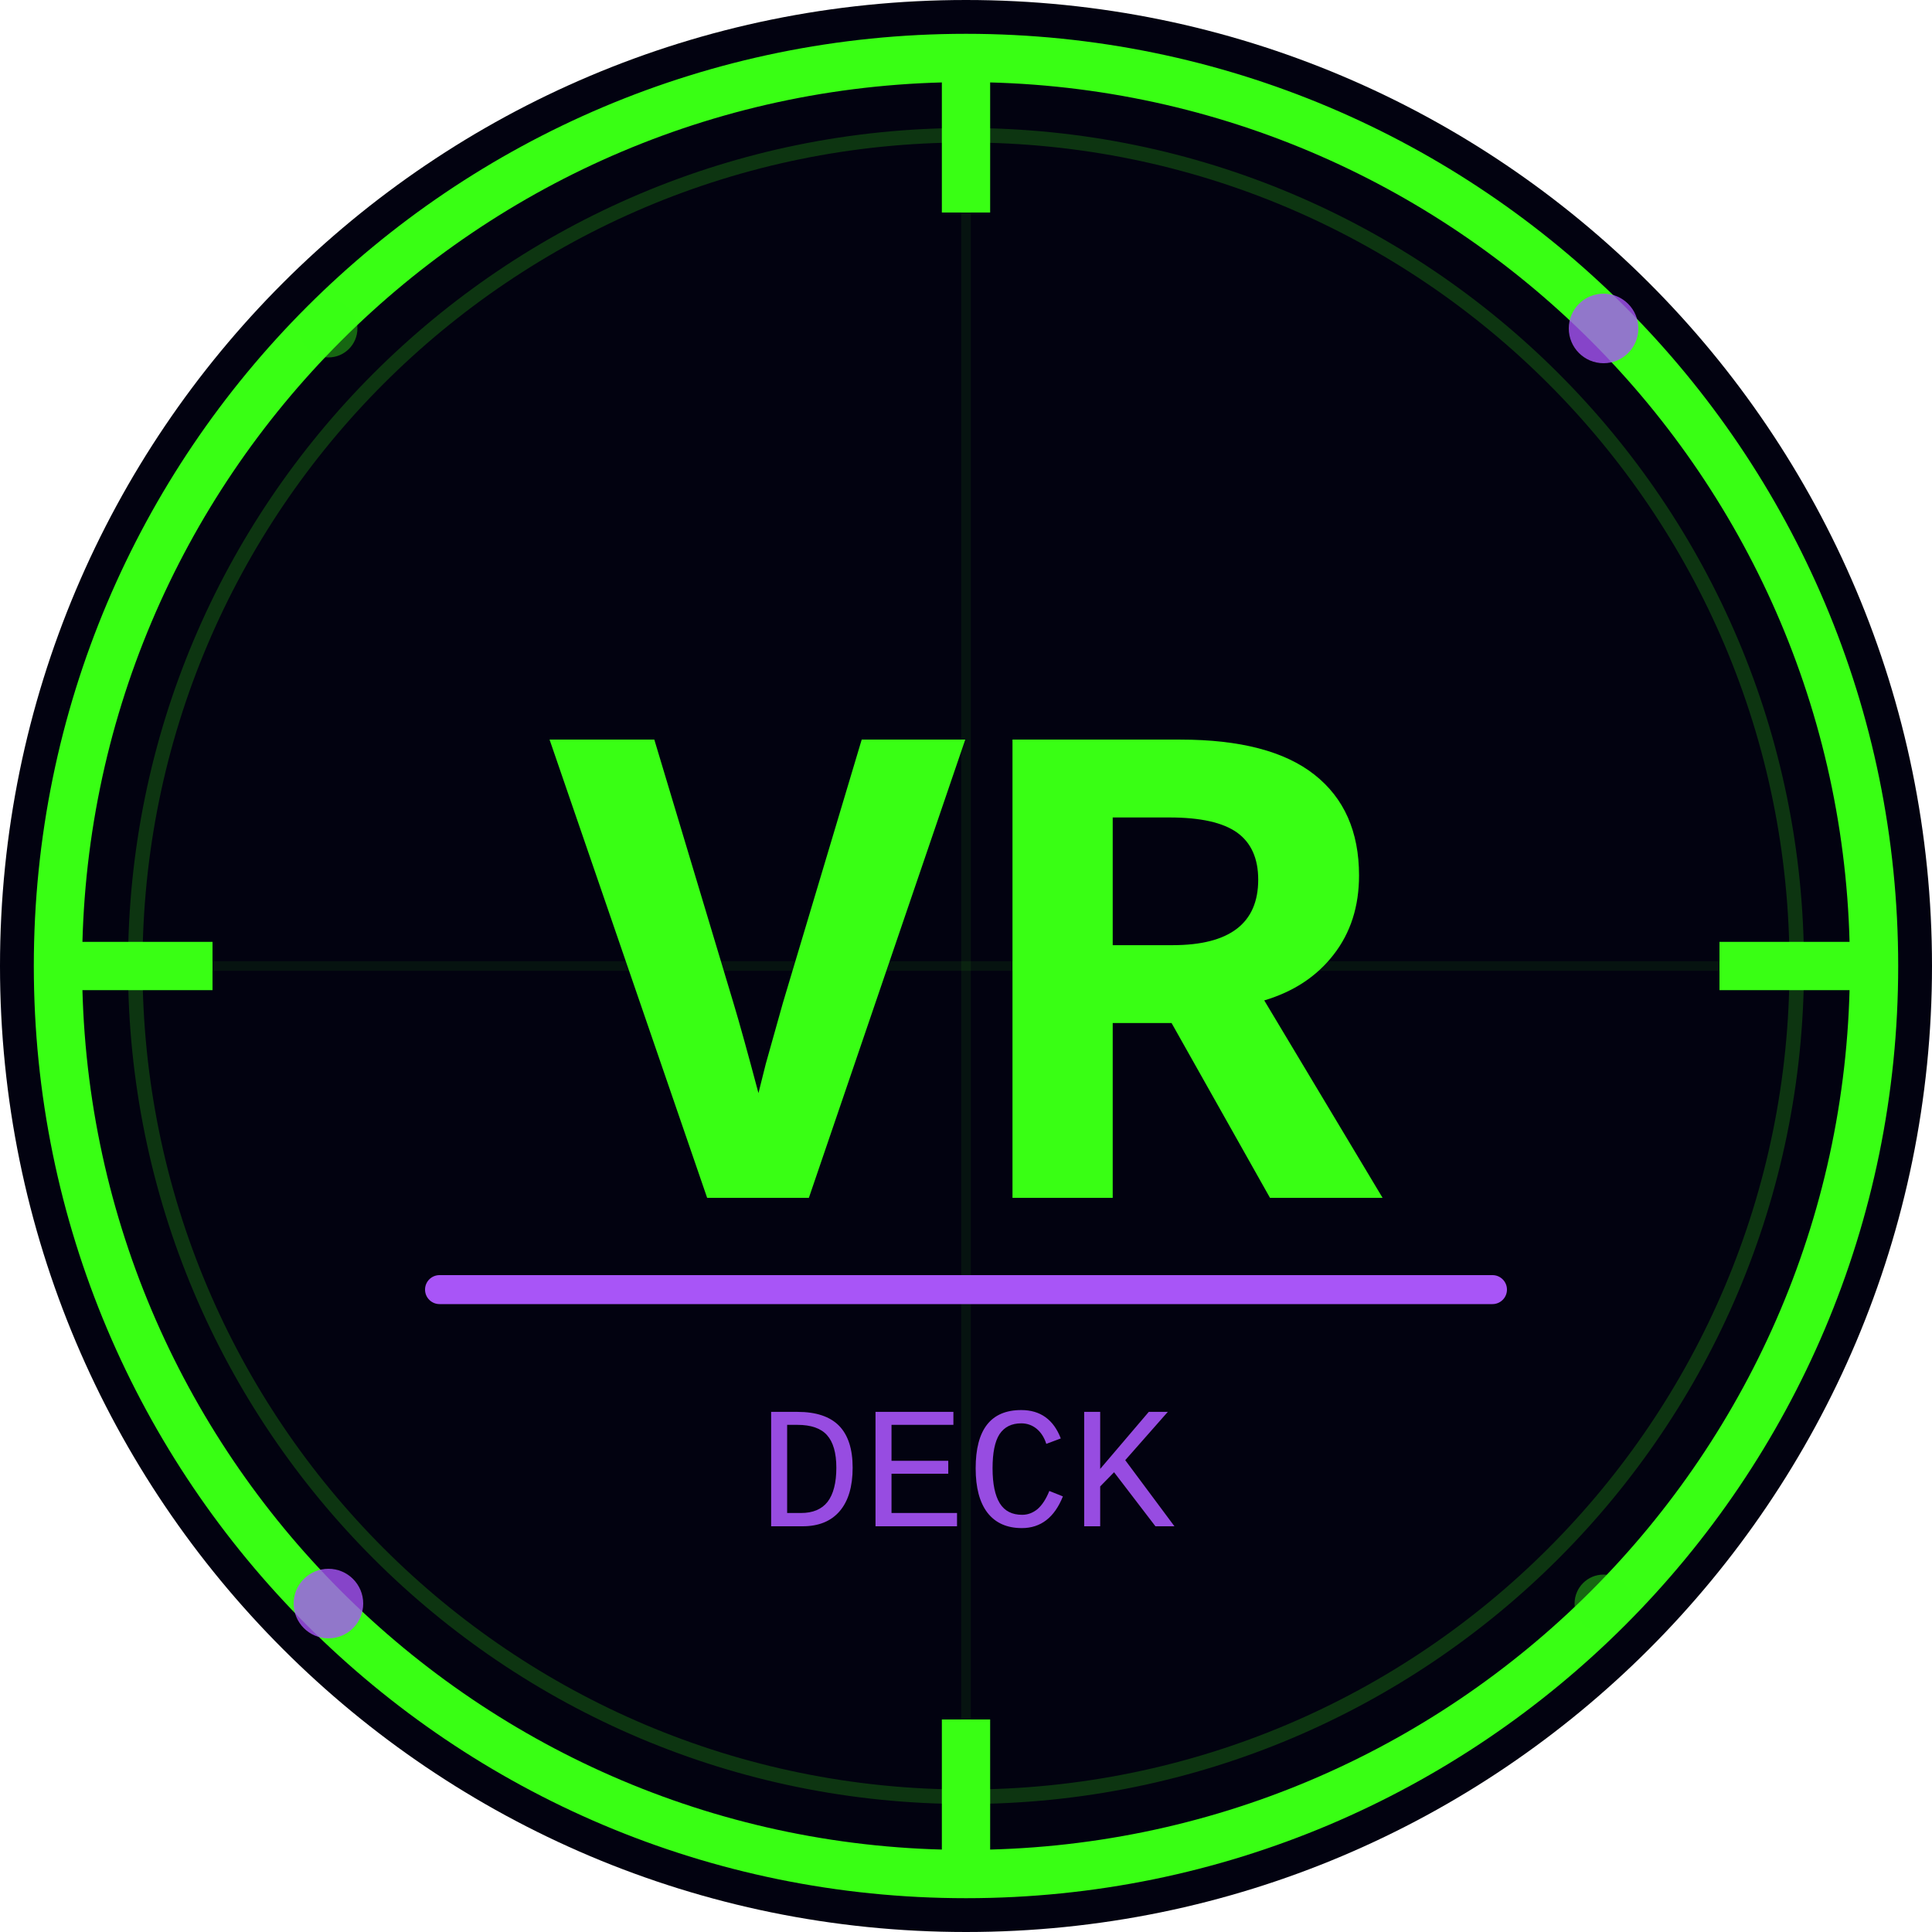
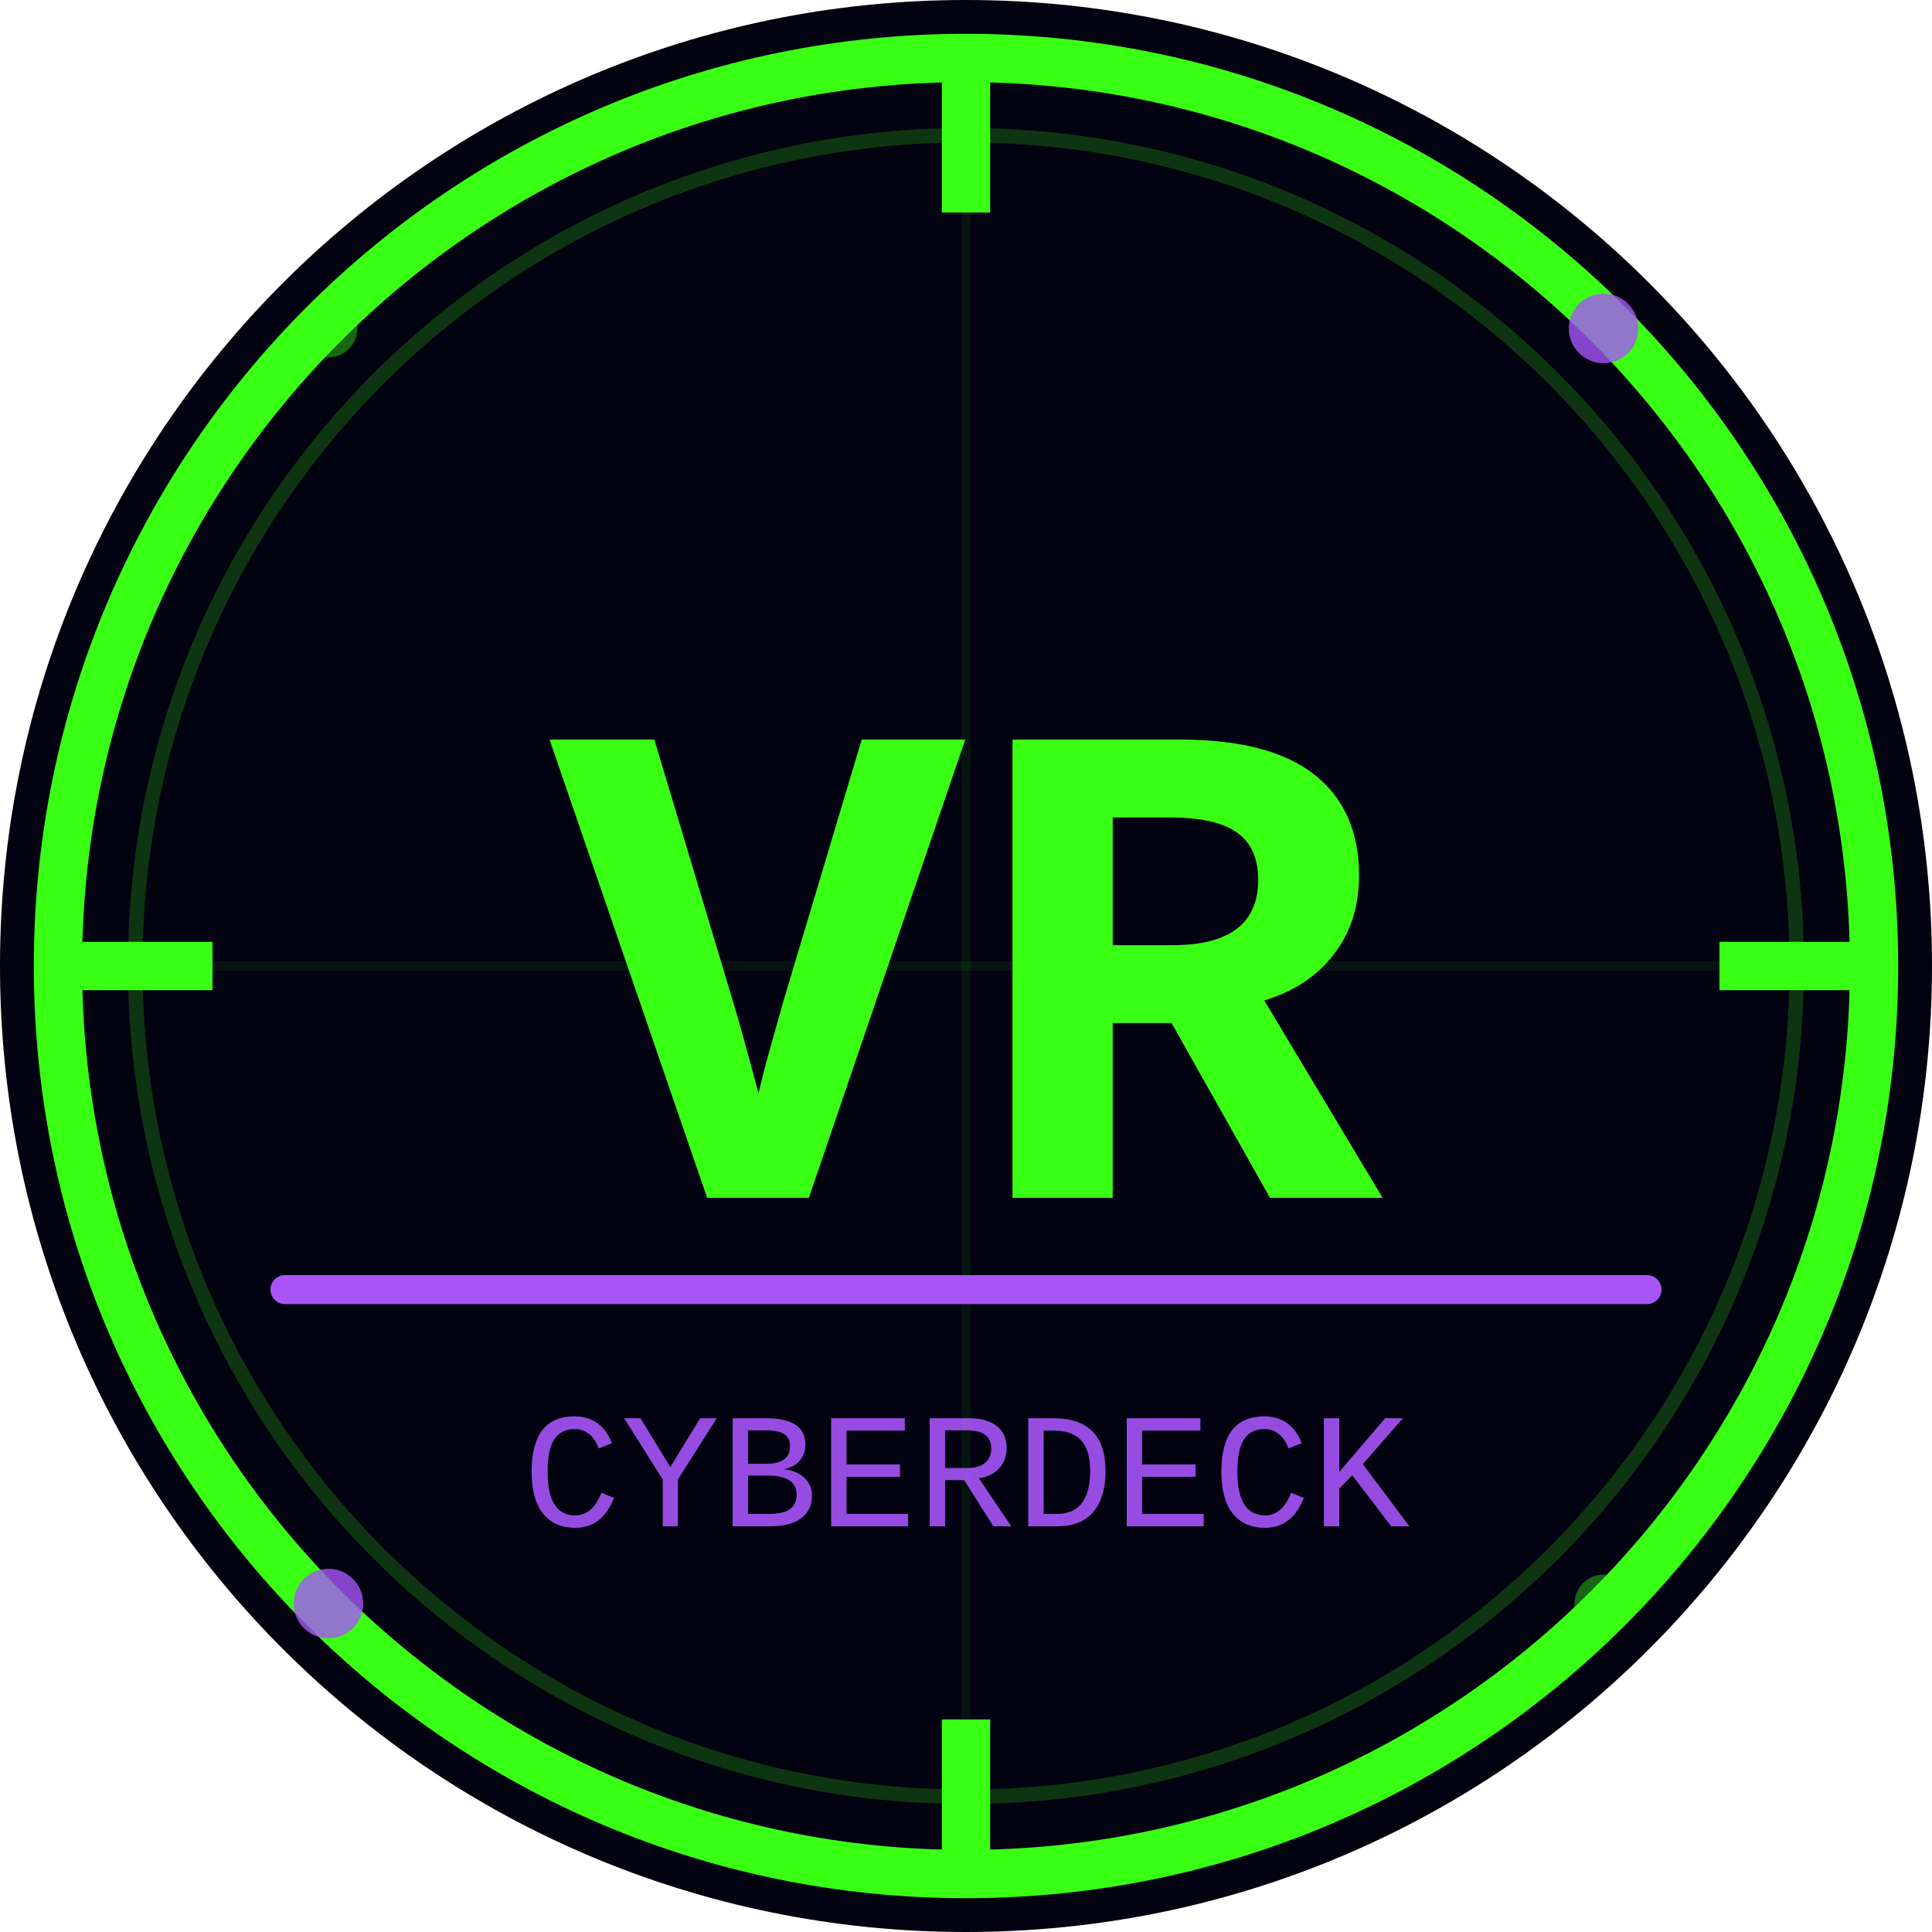
<svg xmlns="http://www.w3.org/2000/svg" viewBox="0 0 100 100">
  <circle cx="50" cy="50" r="50" fill="#020210" />
  <circle cx="50" cy="50" r="47" fill="none" stroke="#39ff14" stroke-width="2.5" />
  <circle cx="50" cy="50" r="43" fill="none" stroke="rgba(57,255,20,0.2)" stroke-width="0.75" />
  <line x1="10" y1="50" x2="90" y2="50" stroke="rgba(57,255,20,0.07)" stroke-width="0.5" />
  <line x1="50" y1="10" x2="50" y2="90" stroke="rgba(57,255,20,0.07)" stroke-width="0.5" />
  <line x1="50" y1="4" x2="50" y2="11" stroke="#39ff14" stroke-width="2.5" />
  <line x1="50" y1="89" x2="50" y2="96" stroke="#39ff14" stroke-width="2.5" />
  <line x1="4" y1="50" x2="11" y2="50" stroke="#39ff14" stroke-width="2.5" />
  <line x1="89" y1="50" x2="96" y2="50" stroke="#39ff14" stroke-width="2.5" />
  <circle cx="83" cy="17" r="1.8" fill="rgba(168,85,247,0.8)" />
  <circle cx="17" cy="83" r="1.8" fill="rgba(168,85,247,0.8)" />
  <circle cx="17" cy="17" r="1.5" fill="rgba(57,255,20,0.4)" />
  <circle cx="83" cy="83" r="1.5" fill="rgba(57,255,20,0.4)" />
  <text x="50" y="62" text-anchor="middle" fill="#39ff14" font-family="Courier New,monospace" font-size="36" font-weight="900">VR</text>
-   <rect x="22" y="66" width="56" height="1.5" fill="#a855f7" rx="0.75" />
-   <text x="50" y="79" text-anchor="middle" fill="rgba(168,85,247,0.9)" font-family="Courier New,monospace" font-size="9">DECK</text>
+   <rect x="14" y="66" width="72" height="1.5" fill="#a855f7" rx="0.75" />
+   <text x="50" y="79" text-anchor="middle" fill="rgba(168,85,247,0.9)" font-family="Courier New,monospace" font-size="8.5">CYBERDECK</text>
</svg>
